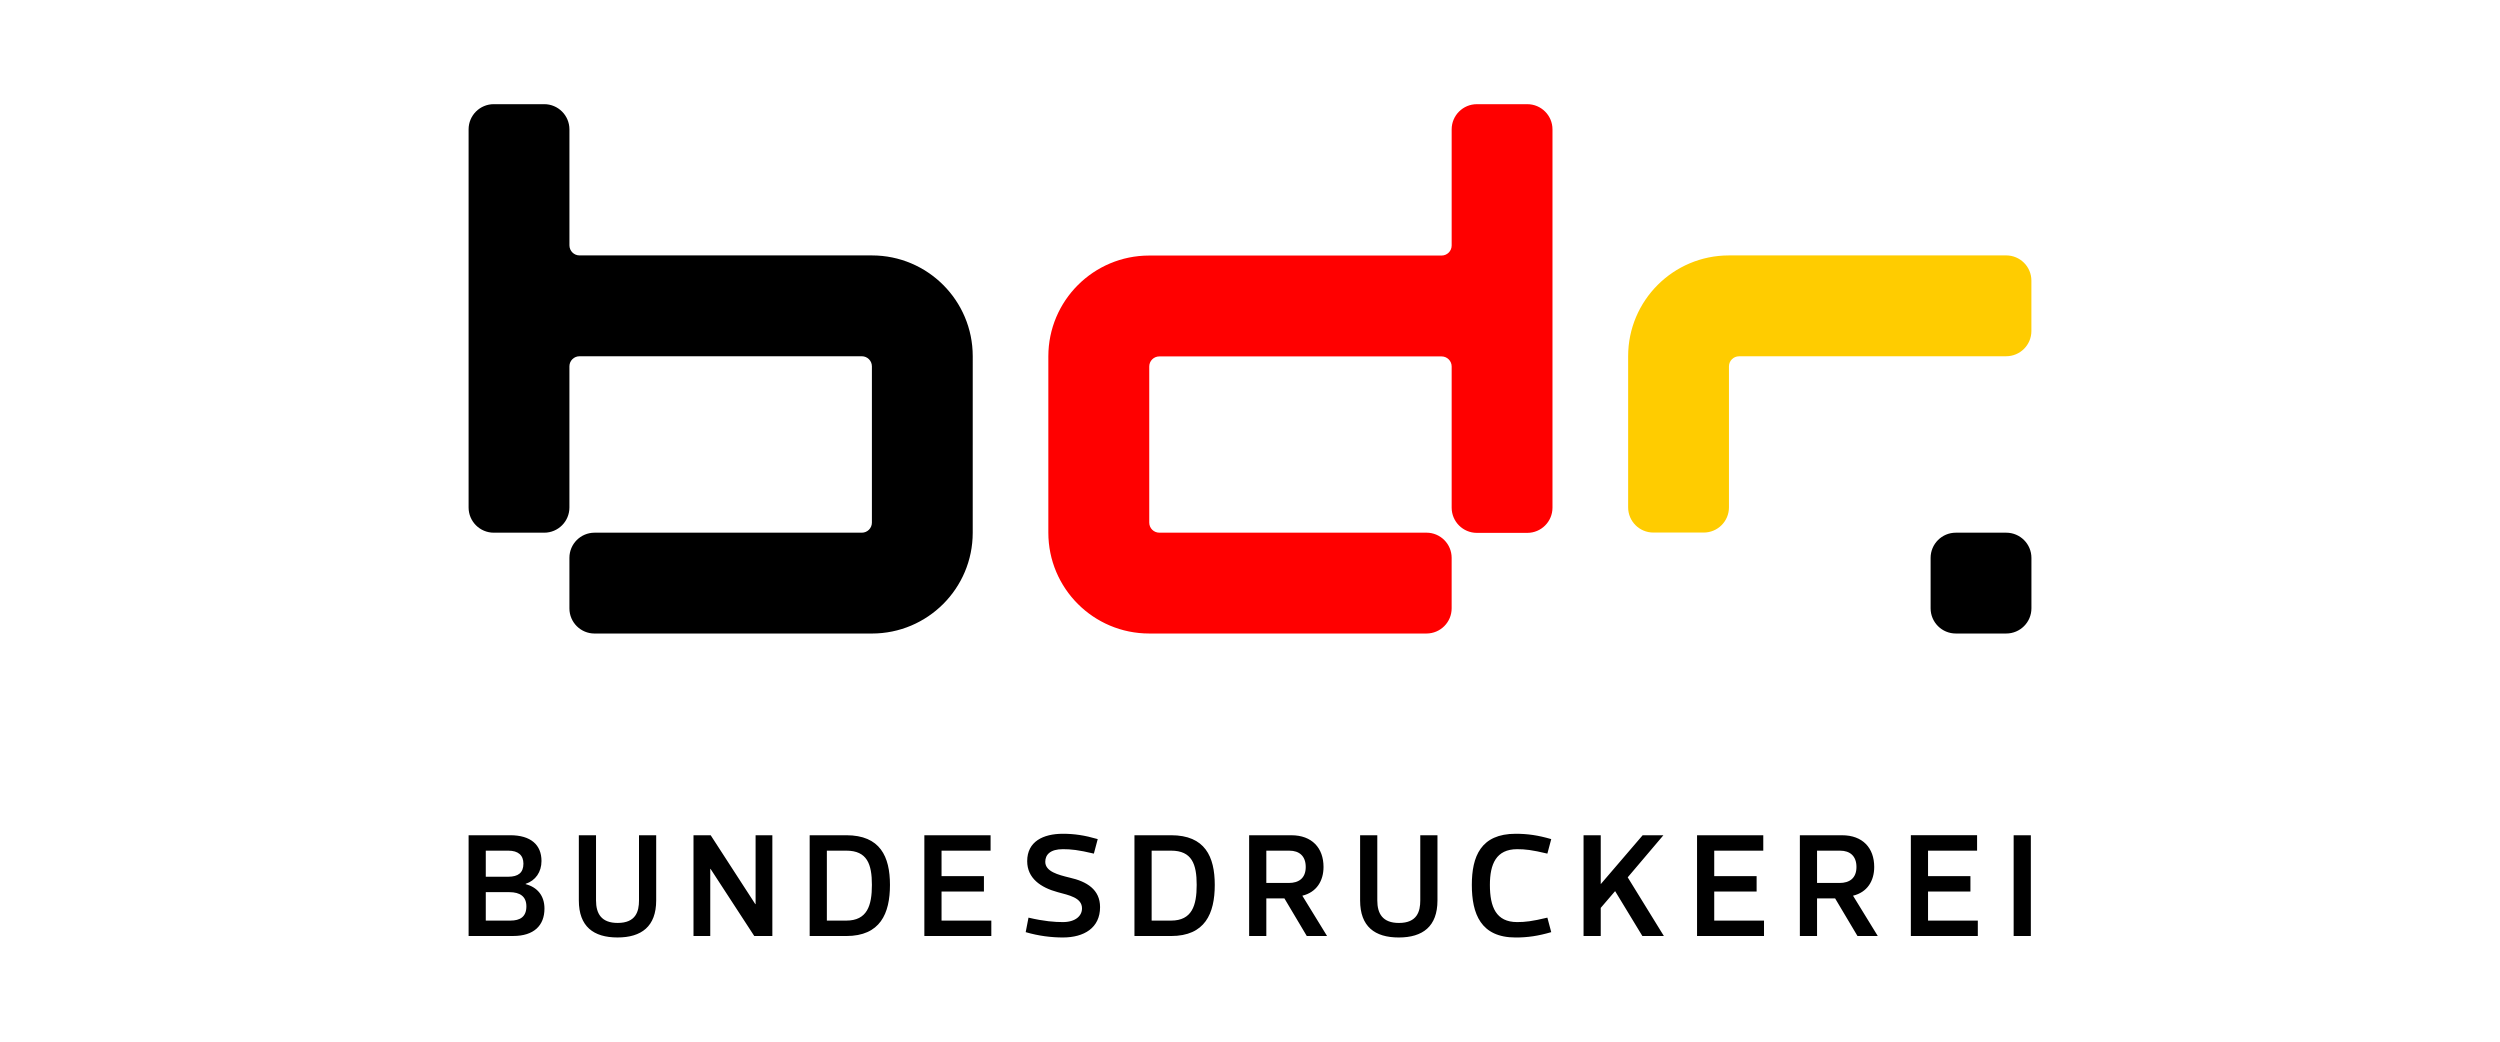
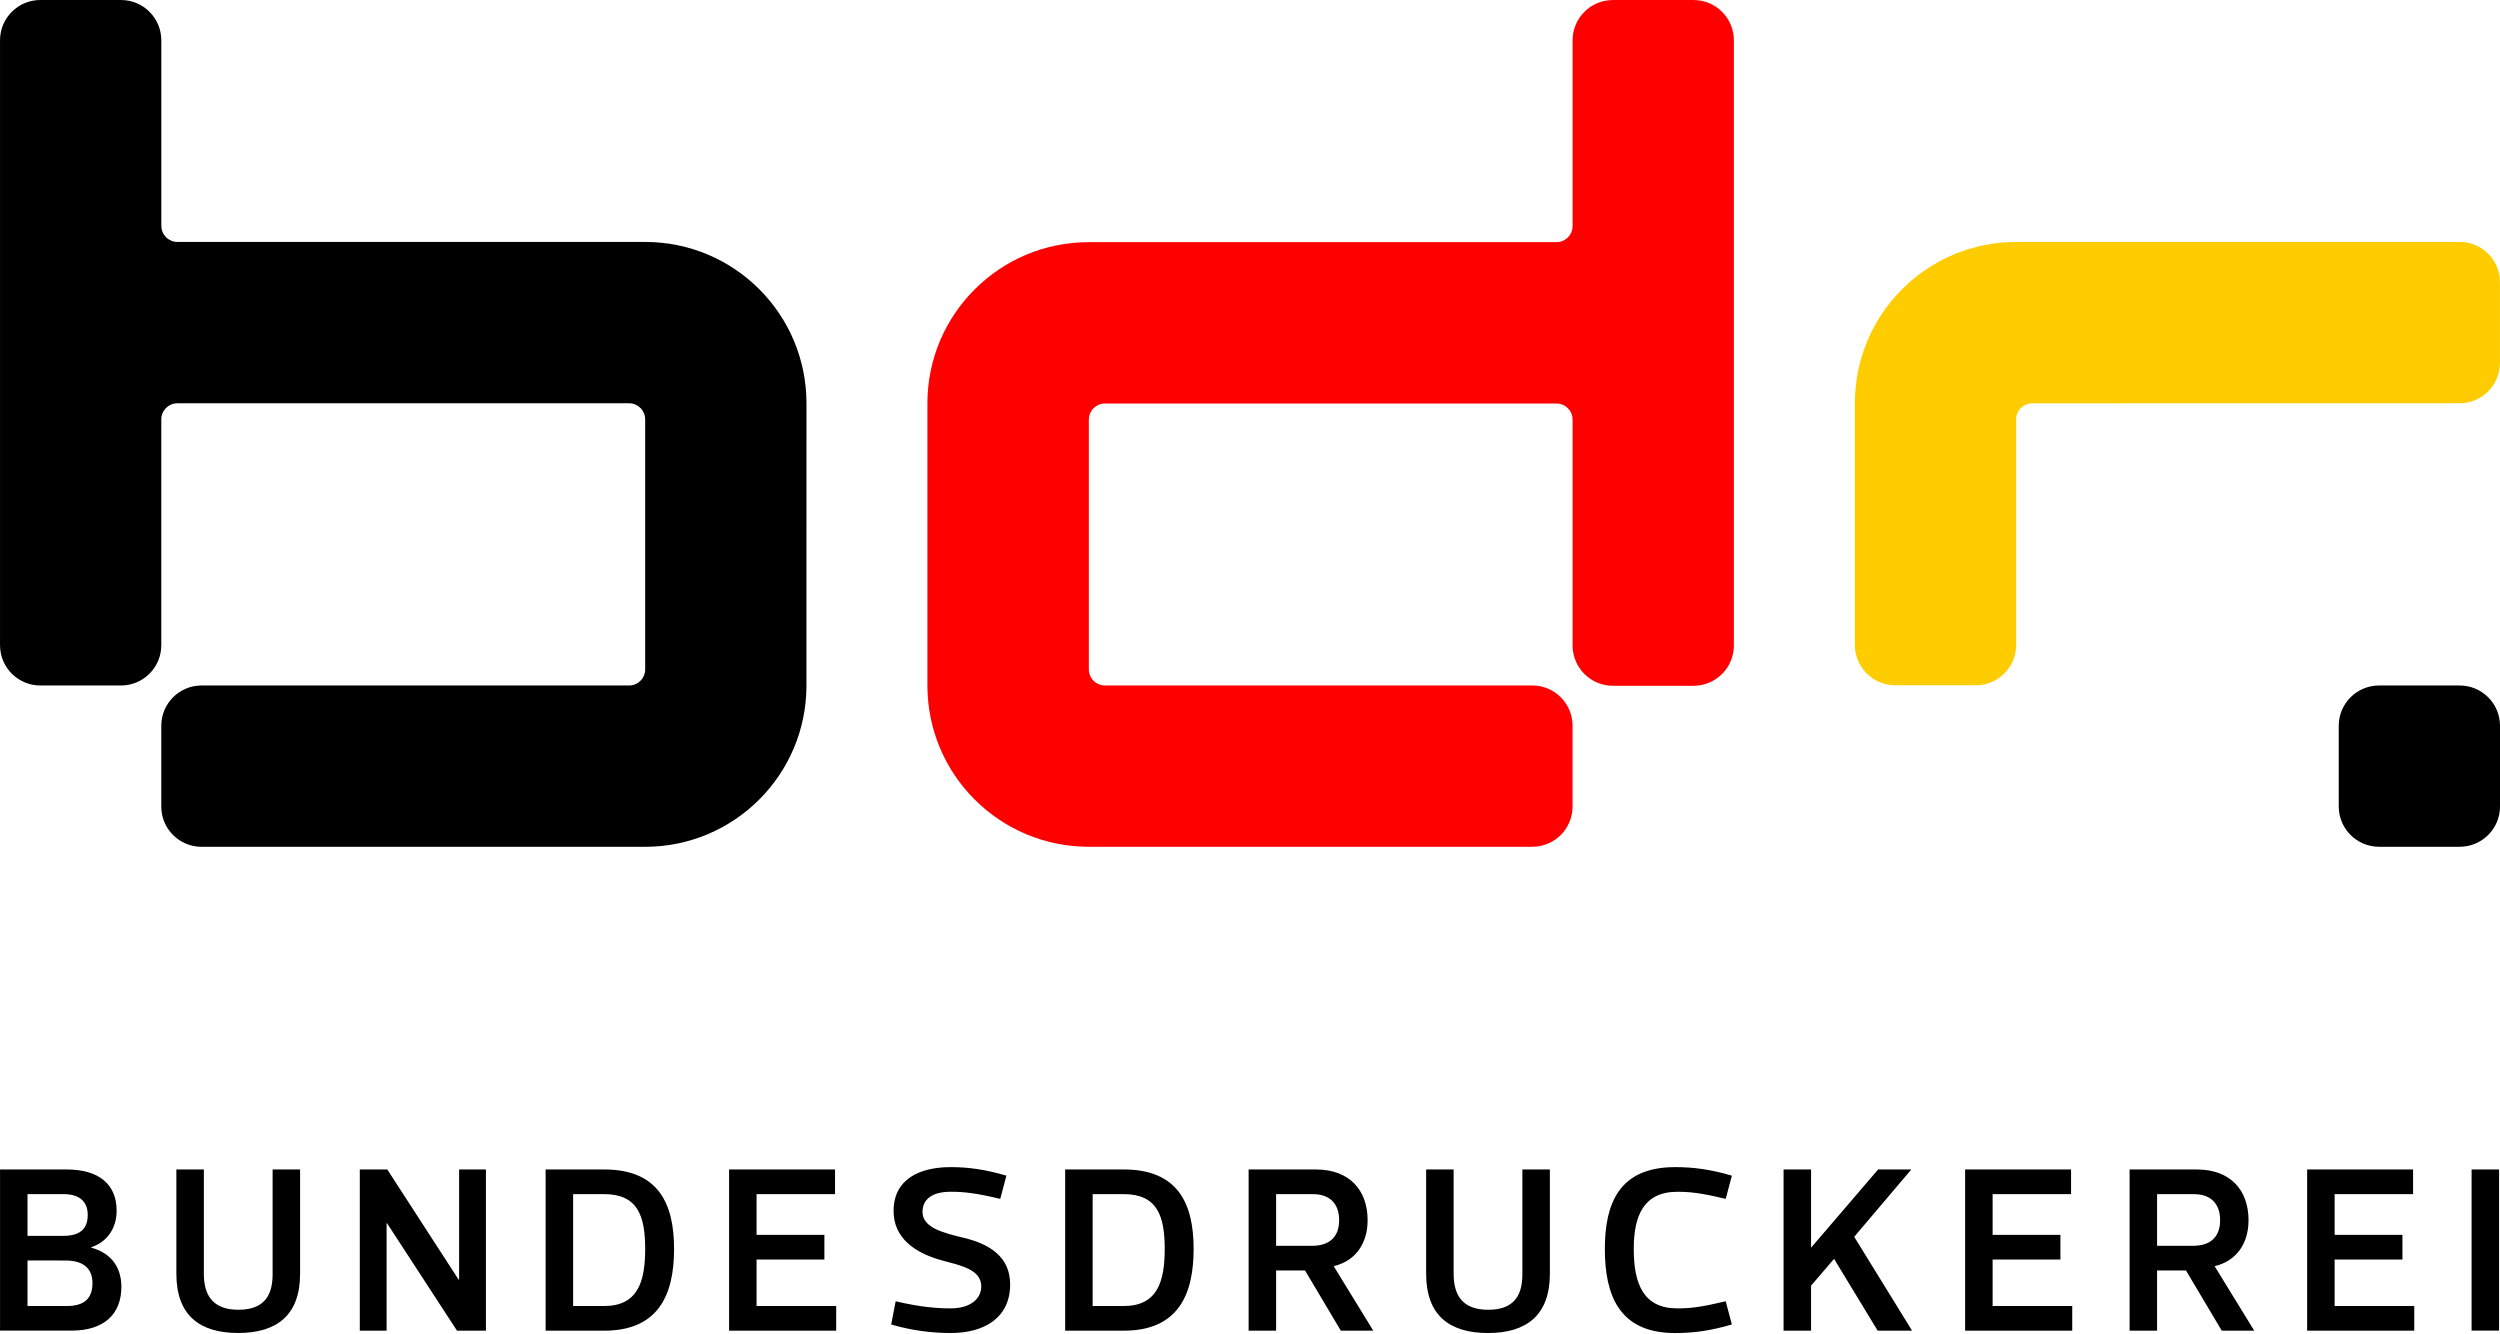
- <svg xmlns="http://www.w3.org/2000/svg" width="600" height="250" viewBox="0 0 600 250">
+ <svg xmlns="http://www.w3.org/2000/svg" viewBox="112.46 25 375.08 200" width="375.08" height="200">
  <svg x="112.46" y="25.00" width="375.09" height="200.00" viewBox="0.000 0.000 87.569 46.693" preserveAspectRatio="xMidYMid meet">
    <path d="m 86.572,40.963 h 0.963 v 5.645 h -0.963 z m -2.008,4.782 v 0.864 h -3.752 v -5.647 h 3.711 v 0.864 h -2.748 v 1.428 h 2.375 v 0.864 h -2.375 v 1.627 z M 75.556,43.637 h 1.261 c 0.557,0 0.947,-0.265 0.947,-0.897 0,-0.613 -0.365,-0.912 -0.913,-0.912 H 75.556 Z m 1.012,0.864 h -1.012 v 2.108 h -0.963 v -5.645 h 2.365 c 1.155,0 1.801,0.713 1.801,1.776 0,0.781 -0.389,1.42 -1.187,1.611 l 1.387,2.259 h -1.137 z m -3.984,1.245 v 0.864 h -3.752 v -5.647 h 3.711 v 0.864 h -2.748 v 1.428 h 2.375 v 0.864 h -2.375 v 1.627 z m -8.343,-1.652 -0.805,0.939 v 1.577 h -0.963 v -5.647 h 0.963 v 2.74 l 2.349,-2.74 h 1.163 l -2.001,2.359 2.027,3.288 h -1.205 z m -5.488,1.735 c 0.448,0 0.821,-0.041 1.693,-0.249 l 0.216,0.813 c -0.739,0.216 -1.328,0.3 -1.992,0.3 -1.96,0 -2.457,-1.329 -2.457,-2.948 0,-1.585 0.497,-2.864 2.457,-2.864 0.664,0 1.253,0.083 1.992,0.299 l -0.216,0.813 c -0.872,-0.208 -1.245,-0.248 -1.693,-0.248 -1.179,0 -1.528,0.837 -1.528,2 0,1.245 0.349,2.084 1.528,2.084 m -8.8,-4.865 h 0.963 v 3.653 c 0,0.739 0.299,1.261 1.212,1.261 1.021,0 1.196,-0.647 1.196,-1.261 v -3.653 h 0.963 v 3.653 c 0,1.461 -0.829,2.075 -2.167,2.075 -1.345,0 -2.167,-0.613 -2.167,-2.075 z m -5.255,2.673 h 1.261 c 0.557,0 0.947,-0.265 0.947,-0.897 0,-0.613 -0.365,-0.912 -0.913,-0.912 h -1.295 z m 1.013,0.864 h -1.013 v 2.108 h -0.963 v -5.645 h 2.365 c 1.155,0 1.803,0.713 1.803,1.776 0,0.781 -0.391,1.42 -1.188,1.611 l 1.387,2.259 h -1.137 z m -7.439,-2.674 v 3.919 h 1.088 c 1.171,0 1.436,-0.839 1.436,-2 0,-1.163 -0.265,-1.919 -1.436,-1.919 z m 1.088,-0.864 c 1.901,0 2.449,1.196 2.449,2.783 0,1.609 -0.548,2.864 -2.449,2.864 H 37.309 v -5.647 z m -4.989,4.102 c 0,-0.607 -0.731,-0.739 -1.363,-0.913 -0.953,-0.257 -1.709,-0.78 -1.709,-1.736 0,-1.103 0.896,-1.535 2.001,-1.535 0.631,0 1.212,0.083 1.951,0.299 l -0.216,0.813 c -0.872,-0.208 -1.287,-0.249 -1.735,-0.249 -0.707,0 -0.988,0.308 -0.988,0.707 0,0.547 0.721,0.729 1.369,0.888 0.955,0.216 1.701,0.664 1.701,1.652 0,1.163 -0.896,1.701 -2.083,1.701 -0.632,0 -1.353,-0.083 -2.084,-0.299 l 0.157,-0.813 c 0.88,0.208 1.477,0.249 1.927,0.249 0.705,0 1.071,-0.349 1.071,-0.764 m -5.081,0.681 v 0.864 h -3.752 v -5.647 h 3.711 v 0.864 H 26.5 v 1.428 h 2.375 v 0.864 H 26.5 v 1.627 z m -9.215,-3.919 v 3.919 h 1.088 c 1.171,0 1.436,-0.839 1.436,-2 0,-1.163 -0.265,-1.919 -1.436,-1.919 z m 1.088,-0.864 c 1.901,0 2.448,1.196 2.448,2.783 0,1.609 -0.547,2.864 -2.448,2.864 h -2.051 v -5.647 z m -5.156,5.646 -2.449,-3.761 h -0.016 v 3.761 h -0.939 v -5.645 h 0.963 l 2.5,3.86 h 0.016 v -3.86 h 0.939 v 5.645 z M 6.177,40.963 h 0.963 v 3.653 c 0,0.739 0.299,1.261 1.212,1.261 1.021,0 1.196,-0.647 1.196,-1.261 v -3.653 h 0.963 v 3.653 c 0,1.461 -0.829,2.075 -2.167,2.075 -1.345,0 -2.167,-0.613 -2.167,-2.075 z m -5.214,3.188 v 1.595 h 1.379 c 0.548,0 0.896,-0.216 0.896,-0.797 0,-0.548 -0.348,-0.797 -0.955,-0.797 z m 0,-2.324 v 1.461 h 1.261 c 0.557,0 0.848,-0.225 0.848,-0.732 0,-0.472 -0.291,-0.729 -0.848,-0.729 z m 2.233,1.876 c 0.656,0.173 1.055,0.647 1.055,1.369 0,0.955 -0.599,1.536 -1.752,1.536 H 5e-4 v -5.645 h 2.332 c 1.155,0 1.752,0.54 1.752,1.444 0,0.615 -0.332,1.096 -0.888,1.279 z" style="fill:#000000;fill-opacity:1;fill-rule:nonzero;stroke:none;stroke-width:1.333" />
    <path d="m 86.156,8.475 h -15.536 c -3.12,0 -5.649,2.529 -5.649,5.649 v 8.467 c 0,0.78 0.632,1.412 1.412,1.412 h 2.825 c 0.779,0 1.412,-0.632 1.412,-1.412 V 14.692 c 0,-0.312 0.253,-0.564 0.565,-0.565 l 14.968,-0.003 c 0.78,0 1.413,-0.632 1.413,-1.412 V 9.886 c 0,-0.78 -0.633,-1.412 -1.413,-1.412" style="fill:#ffcc00;fill-opacity:1;fill-rule:nonzero;stroke:none;stroke-width:1.333" />
    <path d="M 60.732,8.482 V 1.413 c 0,-0.78 -0.632,-1.412 -1.412,-1.412 h -2.824 c -0.781,0 -1.413,0.632 -1.413,1.412 v 6.504 c 0,0.312 -0.252,0.565 -0.565,0.565 H 38.135 c -3.12,0 -5.651,2.529 -5.651,5.649 v 9.88 c 0,3.12 2.531,5.649 5.651,5.649 h 15.536 c 0.78,0 1.411,-0.632 1.411,-1.411 v -2.828 c 0,-0.78 -0.631,-1.411 -1.411,-1.411 H 38.702 c -0.312,0 -0.564,-0.253 -0.564,-0.565 V 14.699 c 0,-0.312 0.252,-0.565 0.564,-0.565 h 15.816 c 0.313,0 0.565,0.253 0.565,0.565 v 7.909 c 0,0.781 0.633,1.413 1.413,1.413 h 2.824 c 0.78,0 1.412,-0.632 1.412,-1.412 v -8.476 0 z" style="fill:#ff0000;fill-opacity:1;fill-rule:nonzero;stroke:none;stroke-width:1.333" />
    <path d="m 86.155,24.011 h -2.824 c -0.78,0 -1.412,0.632 -1.412,1.412 v 2.825 c 0,0.78 0.632,1.412 1.412,1.412 h 2.824 c 0.78,0 1.413,-0.632 1.413,-1.412 v -2.825 c 0,-0.78 -0.633,-1.412 -1.413,-1.412 M 28.248,14.124 c 0,-3.12 -2.529,-5.649 -5.649,-5.649 H 6.215 c -0.312,0 -0.565,-0.253 -0.565,-0.565 V 1.412 C 5.649,0.632 5.017,0 4.237,0 H 1.412 C 0.632,0 0,0.632 0,1.412 v 7.063 5.649 8.475 c 0,0.78 0.632,1.412 1.412,1.412 h 2.825 c 0.78,0 1.412,-0.632 1.412,-1.412 v -7.909 c 0,-0.312 0.253,-0.565 0.565,-0.565 h 15.819 c 0.312,0 0.565,0.253 0.565,0.565 v 8.756 c 0,0.312 -0.253,0.565 -0.565,0.565 H 7.057 c -0.777,0 -1.408,0.631 -1.408,1.408 v 2.835 c 0,0.777 0.631,1.407 1.408,1.407 h 15.541 c 3.12,0 5.649,-2.529 5.649,-5.649 z" style="fill:#000000;fill-opacity:1;fill-rule:nonzero;stroke:none;stroke-width:1.333" />
  </svg>
</svg>
